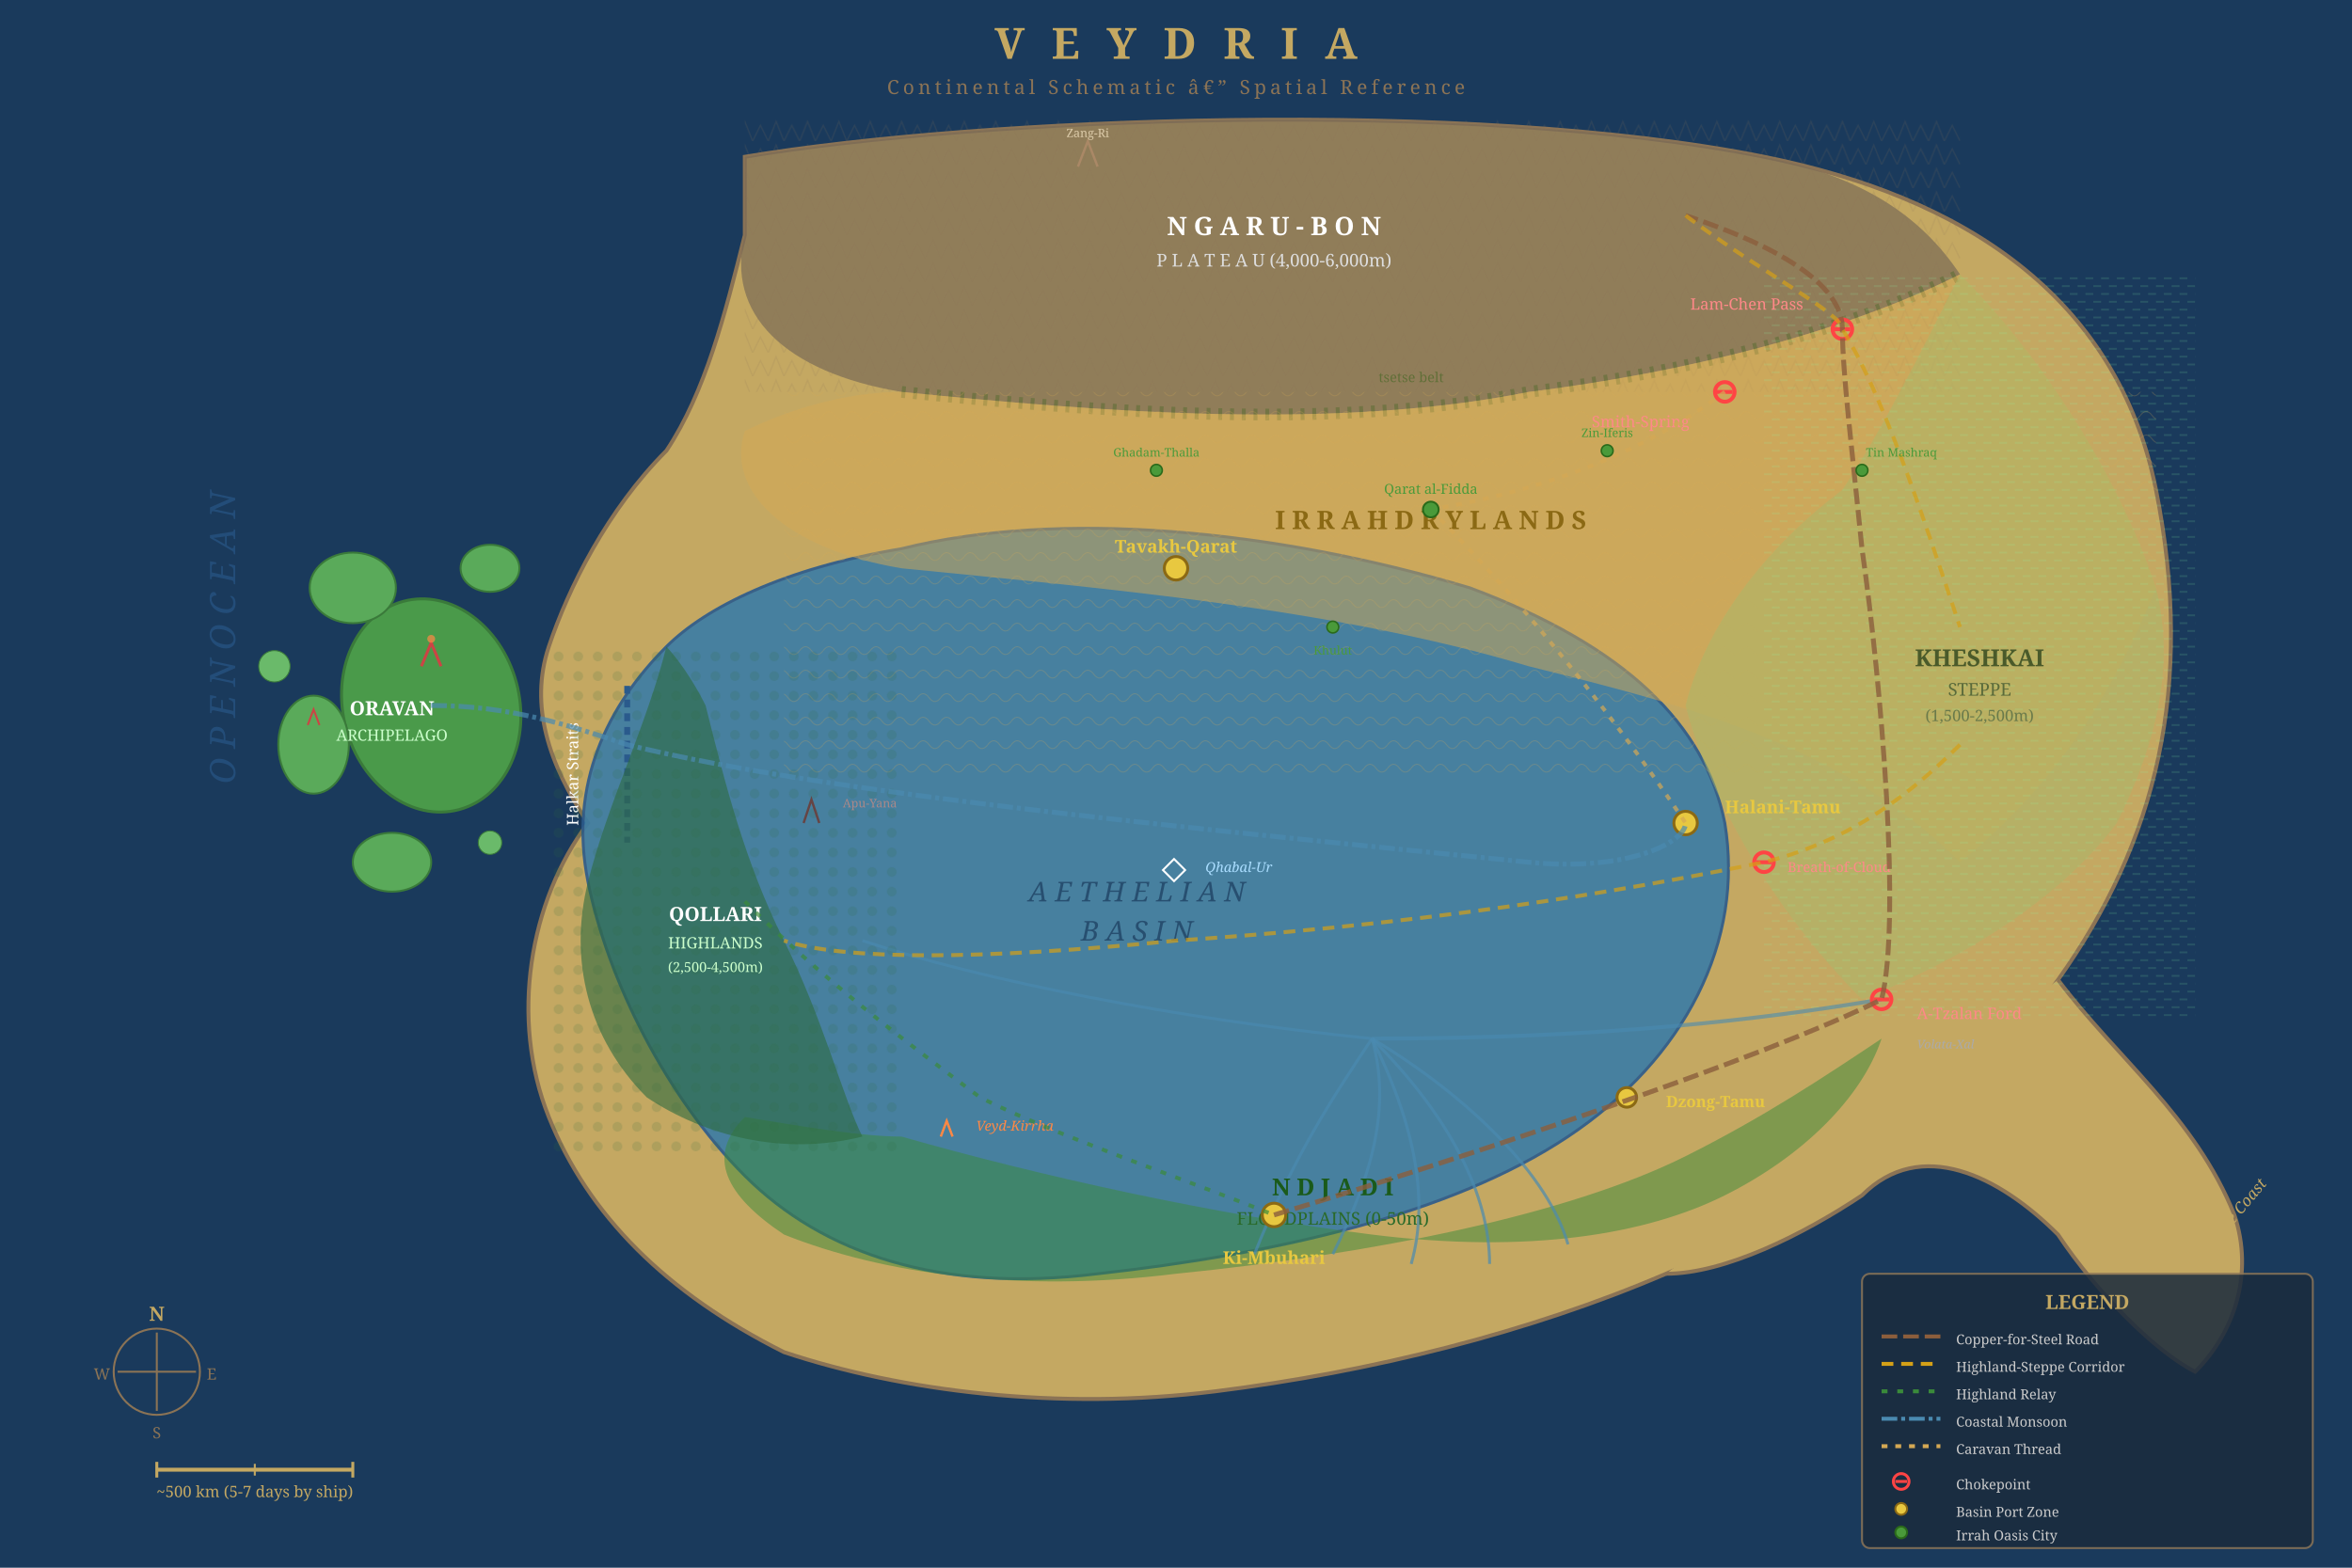
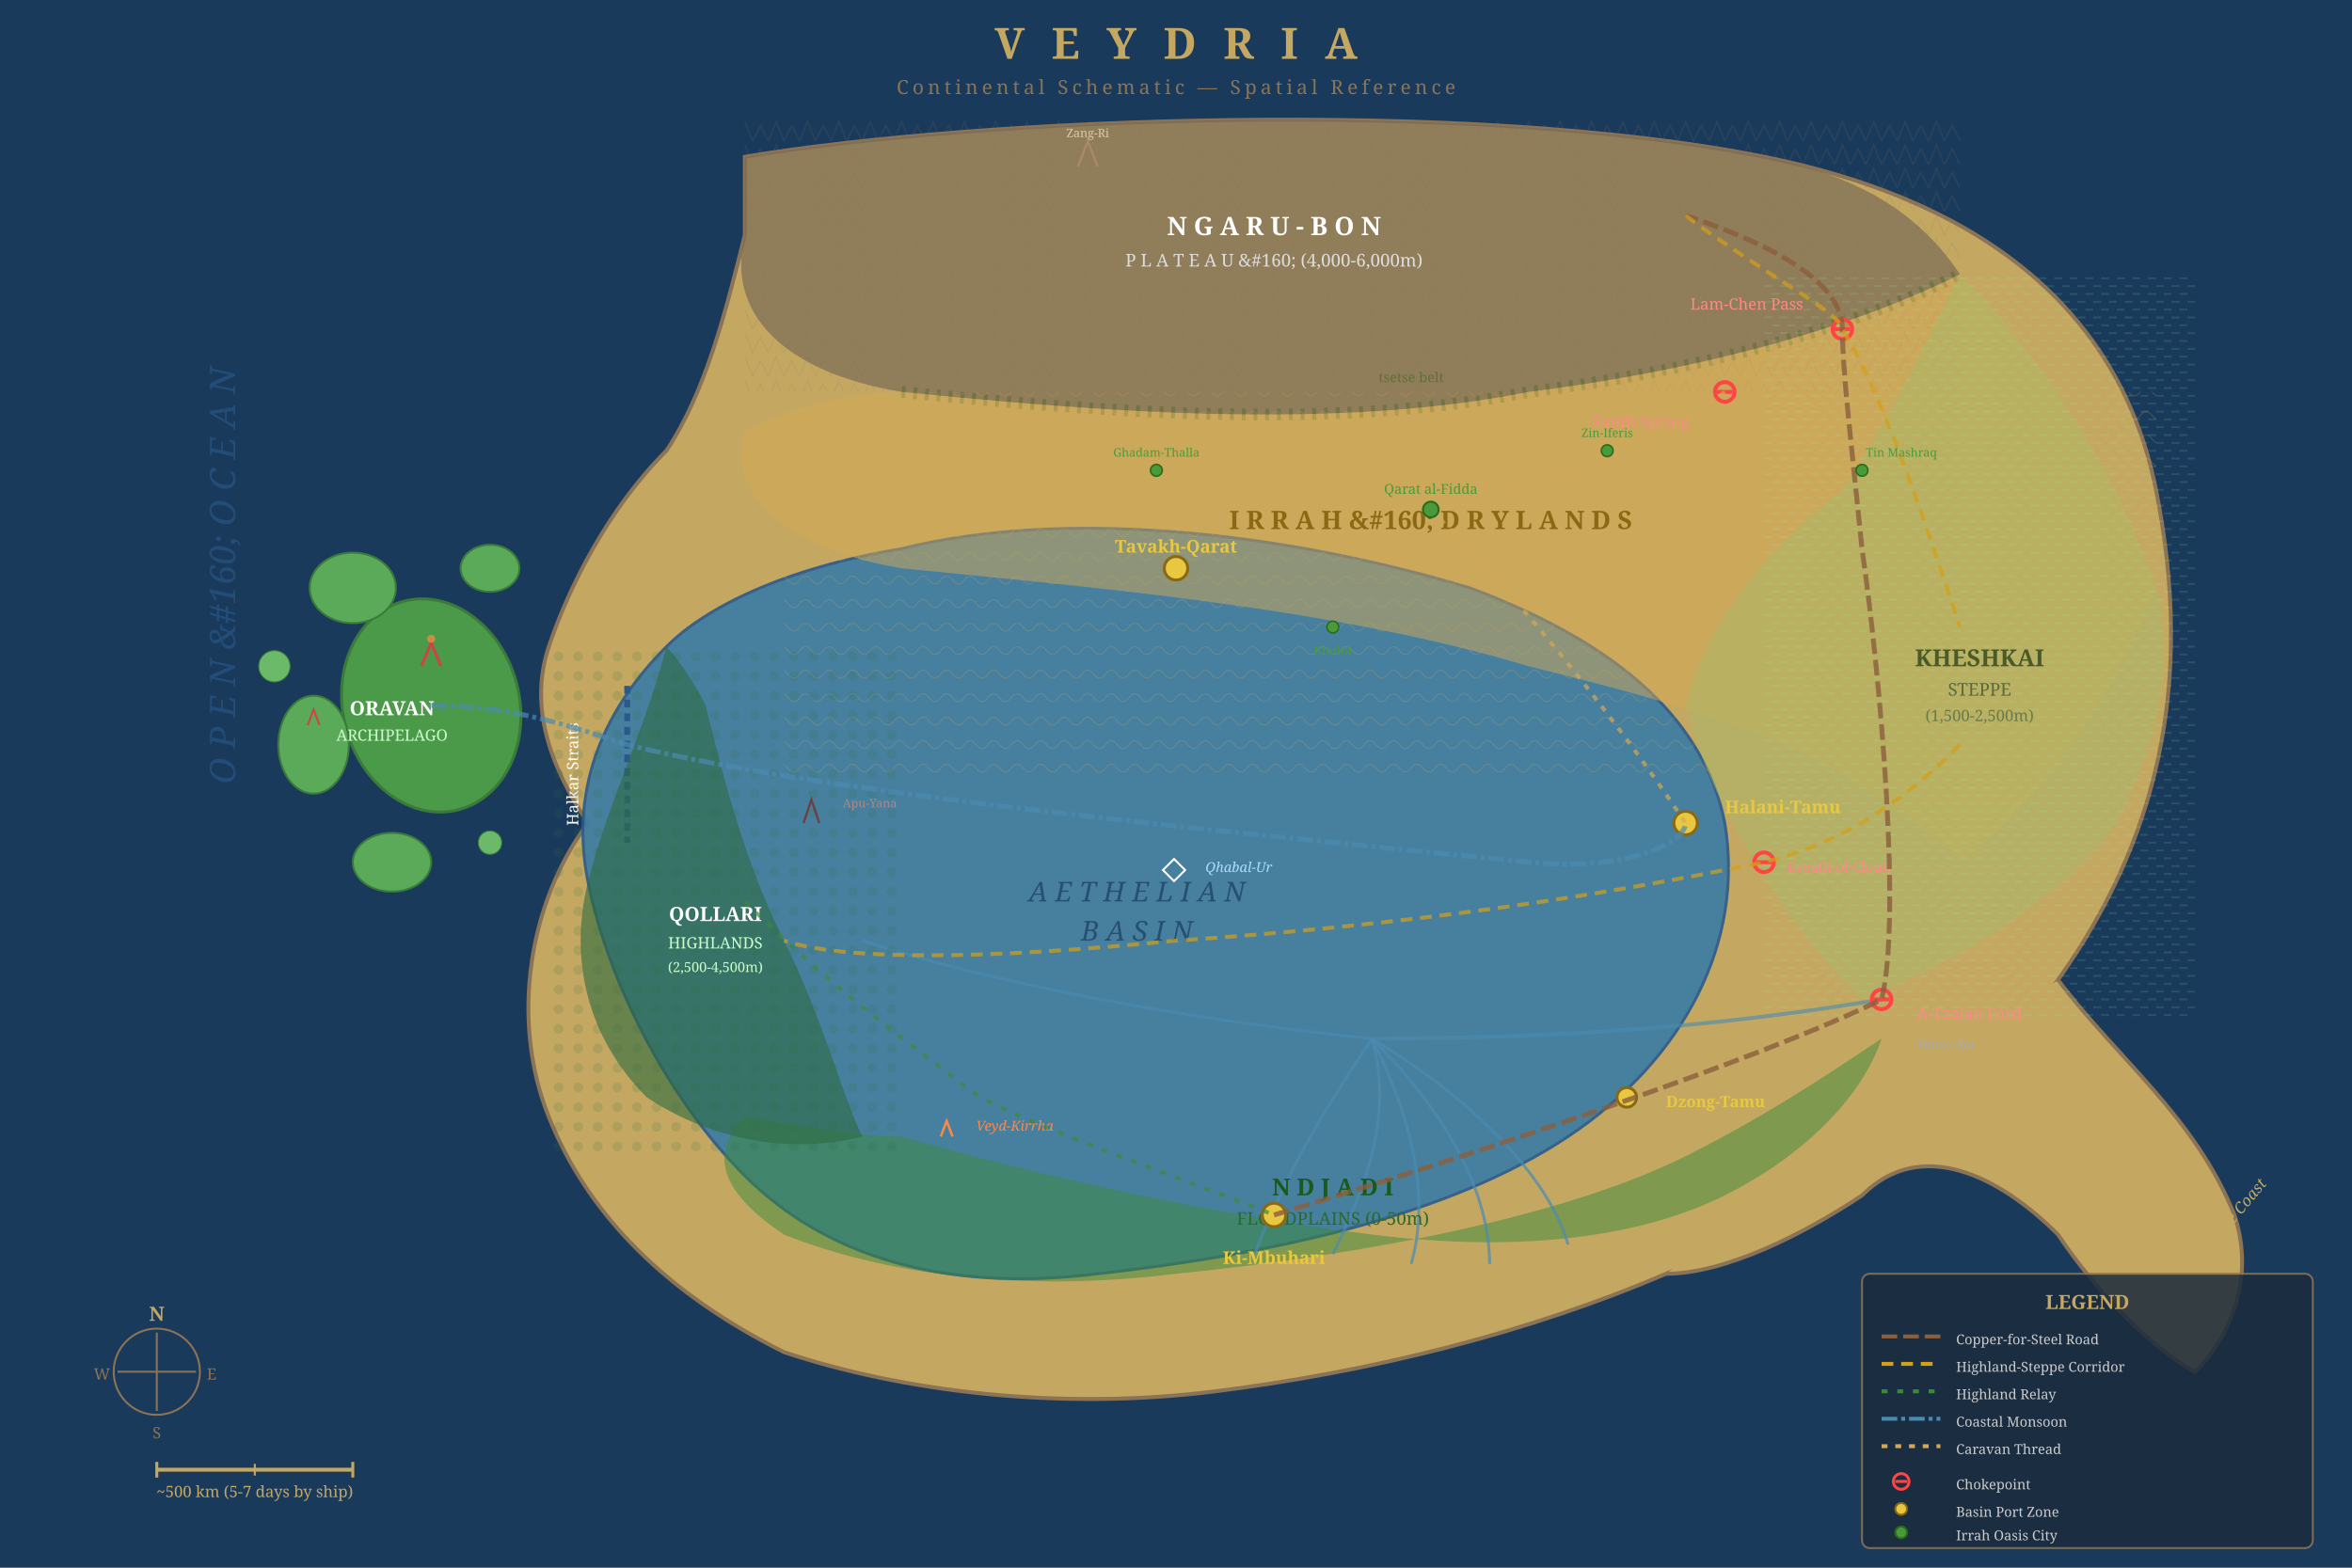
<svg xmlns="http://www.w3.org/2000/svg" viewBox="0 0 1200 800" width="1200" height="800">
  <defs>
    <pattern id="dunes" patternUnits="userSpaceOnUse" width="12" height="12">
      <path d="M0 8 Q3 4 6 8 Q9 12 12 8" fill="none" stroke="#d4a854" stroke-width="0.5" opacity="0.4" />
    </pattern>
    <pattern id="mountains" patternUnits="userSpaceOnUse" width="16" height="12">
      <path d="M0 12 L4 4 L8 12 M8 12 L12 2 L16 12" fill="none" stroke="#8b7355" stroke-width="0.7" opacity="0.3" />
    </pattern>
    <pattern id="steppe" patternUnits="userSpaceOnUse" width="8" height="8">
      <line x1="0" y1="6" x2="4" y2="6" stroke="#8fa" stroke-width="0.4" opacity="0.3" />
      <line x1="4" y1="2" x2="8" y2="2" stroke="#8fa" stroke-width="0.4" opacity="0.3" />
    </pattern>
    <pattern id="forest" patternUnits="userSpaceOnUse" width="10" height="10">
      <circle cx="5" cy="5" r="2.5" fill="#2d6b3f" opacity="0.15" />
    </pattern>
    <marker id="arrow" markerWidth="6" markerHeight="4" refX="5" refY="2" orient="auto">
      <path d="M0 0 L6 2 L0 4 Z" fill="#555" />
    </marker>
  </defs>
  <rect width="1200" height="800" fill="#1a3a5c" />
-   <text x="120" y="400" fill="#2a5a8c" font-family="Georgia, serif" font-size="18" font-style="italic" opacity="0.6" transform="rotate(-90 120 400)">O P E N   O C E A N</text>
+   <text x="120" y="400" fill="#2a5a8c" font-family="Georgia, serif" font-size="18" font-style="italic" opacity="0.6" transform="rotate(-90 120 400)">O P E N &amp;#160; O C E A N</text>
  <path d="     M 380 80     C 500 60, 750 50, 900 80     C 1000 100, 1080 150, 1100 250     C 1120 350, 1100 430, 1050 500     C 1000 570, 920 620, 850 650     C 780 680, 700 700, 620 710     C 540 720, 460 710, 400 690     C 340 660, 300 620, 280 570     C 260 520, 270 460, 300 420     C 280 390, 270 360, 280 330     C 290 300, 310 260, 340 230     C 360 200, 370 160, 380 120     Z   " fill="#c4a862" stroke="#8b7355" stroke-width="2" />
  <path d="     M 1050 500     C 1080 540, 1120 570, 1140 620     C 1150 650, 1140 680, 1120 700     C 1100 690, 1070 660, 1050 630     C 1020 600, 980 580, 950 610     C 920 630, 880 650, 850 650   " fill="#c4a862" stroke="#8b7355" stroke-width="2" />
  <path d="     M 340 330     C 360 310, 400 290, 460 280     C 540 260, 650 270, 750 300     C 830 330, 870 370, 880 420     C 890 480, 860 540, 800 580     C 740 620, 650 640, 560 650     C 480 660, 420 640, 380 600     C 340 560, 310 500, 300 450     C 290 400, 310 360, 340 330     Z   " fill="#3a7ca5" stroke="#2a5a8c" stroke-width="1.5" opacity="0.9" />
  <text x="580" y="460" fill="#1a3a5c" font-family="Georgia, serif" font-size="14" font-style="italic" text-anchor="middle" opacity="0.7">A E T H E L I A N</text>
  <text x="580" y="480" fill="#1a3a5c" font-family="Georgia, serif" font-size="14" font-style="italic" text-anchor="middle" opacity="0.7">B A S I N</text>
  <line x1="320" y1="350" x2="320" y2="430" stroke="#2a5a8c" stroke-width="3" stroke-dasharray="4,3" />
  <text x="295" y="395" fill="#fff" font-family="Georgia, serif" font-size="8" text-anchor="middle" transform="rotate(-90 295 395)">Halkar Straits</text>
  <path d="     M 380 80     C 500 60, 750 50, 900 80     C 950 90, 980 110, 1000 140     C 940 170, 860 190, 780 200     C 680 220, 560 210, 460 200     C 400 190, 370 160, 380 120     Z   " fill="#7a6b55" opacity="0.7" />
  <rect x="380" y="60" width="620" height="140" fill="url(#mountains)" opacity="0.5" />
  <text x="650" y="120" fill="#fff" font-family="Georgia, serif" font-size="13" font-weight="bold" text-anchor="middle">N G A R U - B O N</text>
-   <text x="650" y="136" fill="#ddd" font-family="Georgia, serif" font-size="9" text-anchor="middle">P L A T E A U   (4,000-6,000m)</text>
+   <text x="650" y="136" fill="#ddd" font-family="Georgia, serif" font-size="9" text-anchor="middle">P L A T E A U &amp;#160; (4,000-6,000m)</text>
  <path d="M 460 200 C 560 210, 680 220, 780 200 C 860 190, 940 170, 1000 140" fill="none" stroke="#556b2f" stroke-width="6" stroke-dasharray="2,4" opacity="0.5" />
  <text x="720" y="195" fill="#556b2f" font-family="Georgia, serif" font-size="7" text-anchor="middle" opacity="0.8">tsetse belt</text>
  <path d="     M 460 200     C 560 210, 680 220, 780 200     C 860 190, 940 170, 1000 140     C 1040 180, 1080 240, 1100 300     C 1080 350, 1050 400, 1000 440     C 940 380, 860 360, 780 340     C 680 310, 560 300, 460 290     C 400 280, 370 250, 380 220     C 400 210, 430 200, 460 200     Z   " fill="#d4a854" opacity="0.5" />
  <rect x="400" y="200" width="700" height="200" fill="url(#dunes)" opacity="0.6" />
-   <text x="730" y="270" fill="#8b6914" font-family="Georgia, serif" font-size="13" font-weight="bold" text-anchor="middle">I R R A H   D R Y L A N D S</text>
+   <text x="730" y="270" fill="#8b6914" font-family="Georgia, serif" font-size="13" font-weight="bold" text-anchor="middle">I R R A H &amp;#160; D R Y L A N D S</text>
  <path d="     M 1000 140     C 1040 180, 1080 240, 1100 300     C 1110 340, 1100 380, 1080 420     C 1050 460, 1000 490, 950 510     C 900 460, 870 400, 860 360     C 870 320, 900 280, 940 250     C 960 220, 980 180, 1000 140     Z   " fill="#a8b86a" opacity="0.5" />
  <rect x="900" y="140" width="220" height="380" fill="url(#steppe)" />
  <text x="1010" y="340" fill="#4a5a2a" font-family="Georgia, serif" font-size="12" font-weight="bold" text-anchor="middle">KHESHKAI</text>
  <text x="1010" y="355" fill="#5a6a3a" font-family="Georgia, serif" font-size="9" text-anchor="middle">STEPPE</text>
  <text x="1010" y="368" fill="#6a7a4a" font-family="Georgia, serif" font-size="8" text-anchor="middle">(1,500-2,500m)</text>
  <path d="     M 460 580     C 530 600, 620 620, 700 630     C 780 640, 840 630, 880 610     C 920 590, 950 560, 960 530     C 930 550, 900 570, 860 590     C 800 620, 700 640, 600 650     C 520 660, 450 650, 400 630     C 370 610, 360 590, 380 570     C 410 575, 440 580, 460 580     Z   " fill="#3a8a3a" opacity="0.5" />
  <path d="M 700 530 C 680 560, 660 590, 640 640" fill="none" stroke="#4a8ab0" stroke-width="1.5" opacity="0.7" />
  <path d="M 700 530 C 710 565, 700 600, 680 640" fill="none" stroke="#4a8ab0" stroke-width="1.5" opacity="0.7" />
  <path d="M 700 530 C 720 570, 730 610, 720 645" fill="none" stroke="#4a8ab0" stroke-width="1.5" opacity="0.7" />
  <path d="M 700 530 C 740 570, 760 610, 760 645" fill="none" stroke="#4a8ab0" stroke-width="1.5" opacity="0.7" />
  <path d="M 700 530 C 750 560, 790 600, 800 635" fill="none" stroke="#4a8ab0" stroke-width="1.5" opacity="0.7" />
  <path d="M 960 510 C 900 520, 820 530, 700 530" fill="none" stroke="#4a8ab0" stroke-width="2" opacity="0.6" />
  <path d="M 440 480 C 500 500, 600 520, 700 530" fill="none" stroke="#4a8ab0" stroke-width="1.5" opacity="0.6" />
  <text x="680" y="610" fill="#1a5a1a" font-family="Georgia, serif" font-size="12" font-weight="bold" text-anchor="middle">N D J A D I</text>
  <text x="680" y="625" fill="#2a6a2a" font-family="Georgia, serif" font-size="9" text-anchor="middle">FLOODPLAINS (0-50m)</text>
  <path d="     M 340 330     C 330 370, 310 410, 300 450     C 290 490, 300 530, 330 560     C 360 580, 400 590, 440 580     C 430 560, 420 520, 400 480     C 380 440, 370 400, 360 360     C 350 340, 340 330, 340 330     Z   " fill="#2d6b3f" opacity="0.6" />
  <rect x="280" y="330" width="180" height="260" fill="url(#forest)" />
  <text x="365" y="470" fill="#fff" font-family="Georgia, serif" font-size="10" font-weight="bold" text-anchor="middle">QOLLARI</text>
  <text x="365" y="484" fill="#cfc" font-family="Georgia, serif" font-size="8" text-anchor="middle">HIGHLANDS</text>
  <text x="365" y="496" fill="#cfc" font-family="Georgia, serif" font-size="7" text-anchor="middle">(2,500-4,500m)</text>
  <ellipse cx="220" cy="360" rx="45" ry="55" fill="#4a9a4a" stroke="#3a7a3a" stroke-width="1.5" transform="rotate(-15 220 360)" />
  <ellipse cx="180" cy="300" rx="22" ry="18" fill="#5aaa5a" stroke="#3a7a3a" stroke-width="1" />
  <ellipse cx="160" cy="380" rx="18" ry="25" fill="#5aaa5a" stroke="#3a7a3a" stroke-width="1" />
  <ellipse cx="200" cy="440" rx="20" ry="15" fill="#5aaa5a" stroke="#3a7a3a" stroke-width="1" />
  <ellipse cx="250" cy="290" rx="15" ry="12" fill="#5aaa5a" stroke="#3a7a3a" stroke-width="1" />
  <circle cx="140" cy="340" r="8" fill="#6aba6a" stroke="#3a7a3a" stroke-width="0.5" />
  <circle cx="250" cy="430" r="6" fill="#6aba6a" stroke="#3a7a3a" stroke-width="0.5" />
  <text x="200" y="365" fill="#fff" font-family="Georgia, serif" font-size="10" font-weight="bold" text-anchor="middle">ORAVAN</text>
  <text x="200" y="378" fill="#cfc" font-family="Georgia, serif" font-size="8" text-anchor="middle">ARCHIPELAGO</text>
  <path d="M 215 340 L 220 328 L 225 340" fill="none" stroke="#c44" stroke-width="1.5" />
  <circle cx="220" cy="326" r="2" fill="#f84" opacity="0.7" />
  <path d="M 157 370 L 160 362 L 163 370" fill="none" stroke="#c44" stroke-width="1" />
  <circle cx="650" cy="620" r="6" fill="#e8c840" stroke="#8b6914" stroke-width="1.5" />
  <text x="650" y="645" fill="#e8c840" font-family="Georgia, serif" font-size="9" font-weight="bold" text-anchor="middle">Ki-Mbuhari</text>
  <circle cx="600" cy="290" r="6" fill="#e8c840" stroke="#8b6914" stroke-width="1.5" />
  <text x="600" y="282" fill="#e8c840" font-family="Georgia, serif" font-size="9" font-weight="bold" text-anchor="middle">Tavakh-Qarat</text>
  <circle cx="860" cy="420" r="6" fill="#e8c840" stroke="#8b6914" stroke-width="1.5" />
  <text x="880" y="415" fill="#e8c840" font-family="Georgia, serif" font-size="9" font-weight="bold" text-anchor="start">Halani-Tamu</text>
  <circle cx="830" cy="560" r="5" fill="#e8c840" stroke="#8b6914" stroke-width="1.5" />
  <text x="850" y="565" fill="#e8c840" font-family="Georgia, serif" font-size="8" font-weight="bold" text-anchor="start">Dzong-Tamu</text>
  <rect x="595" y="440" width="8" height="8" fill="none" stroke="#fff" stroke-width="1" transform="rotate(45 599 444)" />
  <text x="615" y="445" fill="#adf" font-family="Georgia, serif" font-size="7" font-style="italic">Qhabal-Ur</text>
  <path d="M 480 580 L 483 572 L 486 580" fill="none" stroke="#f84" stroke-width="1.2" />
  <text x="498" y="577" fill="#f84" font-family="Georgia, serif" font-size="7" font-style="italic">Veyd-Kirrha</text>
  <circle cx="940" cy="168" r="5" fill="none" stroke="#f44" stroke-width="2" />
  <line x1="936" y1="168" x2="944" y2="168" stroke="#f44" stroke-width="2" />
  <text x="920" y="158" fill="#f88" font-family="Georgia, serif" font-size="8" text-anchor="end">Lam-Chen Pass</text>
  <circle cx="960" cy="510" r="5" fill="none" stroke="#f44" stroke-width="2" />
  <line x1="956" y1="510" x2="964" y2="510" stroke="#f44" stroke-width="2" />
  <text x="978" y="520" fill="#f88" font-family="Georgia, serif" font-size="8">A-Tzalan Ford</text>
  <circle cx="880" cy="200" r="5" fill="none" stroke="#f44" stroke-width="2" />
  <line x1="876" y1="200" x2="884" y2="200" stroke="#f44" stroke-width="2" />
  <text x="862" y="218" fill="#f88" font-family="Georgia, serif" font-size="8" text-anchor="end">Smith-Spring</text>
  <circle cx="900" cy="440" r="5" fill="none" stroke="#f44" stroke-width="2" />
  <line x1="896" y1="440" x2="904" y2="440" stroke="#f44" stroke-width="2" />
  <text x="912" y="445" fill="#f88" font-family="Georgia, serif" font-size="7">Breath-of-Cloud</text>
  <path d="M 650 620 C 750 590, 900 540, 960 510 C 970 470, 960 350, 950 280 C 945 230, 940 190, 940 168 C 940 150, 920 130, 860 110" fill="none" stroke="#8b5e3c" stroke-width="2.5" stroke-dasharray="8,3" opacity="0.8" />
  <path d="M 860 110 C 900 140, 940 160, 940 168 C 960 200, 980 260, 1000 320" fill="none" stroke="#d4a017" stroke-width="2" stroke-dasharray="6,4" opacity="0.7" />
  <path d="M 1000 380 C 970 410, 940 430, 900 440 C 850 450, 750 470, 600 480 C 500 490, 430 490, 400 480" fill="none" stroke="#d4a017" stroke-width="2" stroke-dasharray="6,4" opacity="0.7" />
  <path d="M 380 460 C 420 500, 460 530, 500 560 C 540 580, 600 600, 650 620" fill="none" stroke="#3a8a3a" stroke-width="2" stroke-dasharray="3,5" opacity="0.7" />
  <path d="M 220 360 C 260 360, 290 370, 320 380 C 360 390, 420 400, 500 410 C 580 420, 680 430, 780 440 C 830 445, 860 430, 860 420" fill="none" stroke="#4a8ab0" stroke-width="2.5" stroke-dasharray="8,2,2,2" opacity="0.7" />
  <path d="M 880 200 C 840 230, 790 250, 730 260" fill="none" stroke="#d4a854" stroke-width="2" stroke-dasharray="3,4" opacity="0.7" />
  <path d="M 730 260 C 770 300, 820 360, 860 420" fill="none" stroke="#d4a854" stroke-width="2" stroke-dasharray="3,4" opacity="0.7" />
  <circle cx="730" cy="260" r="4" fill="#4a9a3a" stroke="#2a6a1a" stroke-width="1" />
  <text x="730" y="252" fill="#4a9a3a" font-family="Georgia, serif" font-size="7" text-anchor="middle">Qarat al-Fidda</text>
  <circle cx="590" cy="240" r="3" fill="#4a9a3a" stroke="#2a6a1a" stroke-width="0.8" />
  <text x="590" y="233" fill="#4a9a3a" font-family="Georgia, serif" font-size="6" text-anchor="middle">Ghadam-Thalla</text>
  <circle cx="950" cy="240" r="3" fill="#4a9a3a" stroke="#2a6a1a" stroke-width="0.8" />
  <text x="952" y="233" fill="#4a9a3a" font-family="Georgia, serif" font-size="6" text-anchor="start">Tin Mashraq</text>
  <circle cx="680" cy="320" r="3" fill="#4a9a3a" stroke="#2a6a1a" stroke-width="0.8" />
  <text x="680" y="334" fill="#4a9a3a" font-family="Georgia, serif" font-size="6" text-anchor="middle">Khulut</text>
  <circle cx="820" cy="230" r="3" fill="#4a9a3a" stroke="#2a6a1a" stroke-width="0.8" />
  <text x="820" y="223" fill="#4a9a3a" font-family="Georgia, serif" font-size="6" text-anchor="middle">Zin-Iferis</text>
  <path d="M 550 85 L 555 72 L 560 85" fill="none" stroke="#a86" stroke-width="1.2" />
  <text x="555" y="70" fill="#dca" font-family="Georgia, serif" font-size="6" text-anchor="middle">Zang-Ri</text>
  <path d="M 410 420 L 414 408 L 418 420" fill="none" stroke="#644" stroke-width="1.2" />
  <text x="430" y="412" fill="#a88" font-family="Georgia, serif" font-size="6">Apu-Yana</text>
  <text x="978" y="535" fill="#aaa" font-family="Georgia, serif" font-size="6" font-style="italic">Volata-Xal</text>
  <text x="1110" y="660" fill="#c4a862" font-family="Georgia, serif" font-size="8" font-style="italic" transform="rotate(-50 1110 660)">Frankincense Coast</text>
  <g transform="translate(80, 700)">
    <circle cx="0" cy="0" r="22" fill="none" stroke="#8b7355" stroke-width="1" />
    <line x1="0" y1="-20" x2="0" y2="20" stroke="#8b7355" stroke-width="1" />
    <line x1="-20" y1="0" x2="20" y2="0" stroke="#8b7355" stroke-width="1" />
    <text x="0" y="-26" fill="#c4a862" font-family="Georgia, serif" font-size="10" font-weight="bold" text-anchor="middle">N</text>
    <text x="0" y="34" fill="#8b7355" font-family="Georgia, serif" font-size="8" text-anchor="middle">S</text>
    <text x="28" y="4" fill="#8b7355" font-family="Georgia, serif" font-size="8" text-anchor="middle">E</text>
    <text x="-28" y="4" fill="#8b7355" font-family="Georgia, serif" font-size="8" text-anchor="middle">W</text>
  </g>
  <g transform="translate(80, 750)">
    <line x1="0" y1="0" x2="100" y2="0" stroke="#c4a862" stroke-width="2" />
    <line x1="0" y1="-4" x2="0" y2="4" stroke="#c4a862" stroke-width="1.5" />
    <line x1="50" y1="-3" x2="50" y2="3" stroke="#c4a862" stroke-width="1" />
    <line x1="100" y1="-4" x2="100" y2="4" stroke="#c4a862" stroke-width="1.5" />
    <text x="50" y="14" fill="#c4a862" font-family="Georgia, serif" font-size="8" text-anchor="middle">~500 km (5-7 days by ship)</text>
  </g>
  <g transform="translate(950, 650)">
    <rect x="0" y="0" width="230" height="140" rx="4" fill="#1a2a3c" opacity="0.85" stroke="#8b7355" stroke-width="1" />
    <text x="115" y="18" fill="#c4a862" font-family="Georgia, serif" font-size="10" font-weight="bold" text-anchor="middle">LEGEND</text>
    <line x1="10" y1="32" x2="40" y2="32" stroke="#8b5e3c" stroke-width="2" stroke-dasharray="8,3" />
    <text x="48" y="36" fill="#ccc" font-family="Georgia, serif" font-size="7">Copper-for-Steel Road</text>
    <line x1="10" y1="46" x2="40" y2="46" stroke="#d4a017" stroke-width="2" stroke-dasharray="6,4" />
    <text x="48" y="50" fill="#ccc" font-family="Georgia, serif" font-size="7">Highland-Steppe Corridor</text>
    <line x1="10" y1="60" x2="40" y2="60" stroke="#3a8a3a" stroke-width="2" stroke-dasharray="3,5" />
    <text x="48" y="64" fill="#ccc" font-family="Georgia, serif" font-size="7">Highland Relay</text>
    <line x1="10" y1="74" x2="40" y2="74" stroke="#4a8ab0" stroke-width="2" stroke-dasharray="8,2,2,2" />
    <text x="48" y="78" fill="#ccc" font-family="Georgia, serif" font-size="7">Coastal Monsoon</text>
    <line x1="10" y1="88" x2="40" y2="88" stroke="#d4a854" stroke-width="2" stroke-dasharray="3,4" />
    <text x="48" y="92" fill="#ccc" font-family="Georgia, serif" font-size="7">Caravan Thread</text>
    <circle cx="20" cy="106" r="4" fill="none" stroke="#f44" stroke-width="1.5" />
    <line x1="17" y1="106" x2="23" y2="106" stroke="#f44" stroke-width="1.5" />
    <text x="48" y="110" fill="#ccc" font-family="Georgia, serif" font-size="7">Chokepoint</text>
    <circle cx="20" cy="120" r="3" fill="#e8c840" stroke="#8b6914" stroke-width="1" />
    <text x="48" y="124" fill="#ccc" font-family="Georgia, serif" font-size="7">Basin Port Zone</text>
    <circle cx="20" cy="132" r="3" fill="#4a9a3a" stroke="#2a6a1a" stroke-width="1" />
    <text x="48" y="136" fill="#ccc" font-family="Georgia, serif" font-size="7">Irrah Oasis City</text>
  </g>
  <text x="600" y="30" fill="#c4a862" font-family="Georgia, serif" font-size="22" font-weight="bold" text-anchor="middle" letter-spacing="4">V E Y D R I A</text>
-   <text x="600" y="48" fill="#8b7355" font-family="Georgia, serif" font-size="10" text-anchor="middle" letter-spacing="2">Continental Schematic â€” Spatial Reference</text>
+   <text x="600" y="48" fill="#8b7355" font-family="Georgia, serif" font-size="10" text-anchor="middle" letter-spacing="2">Continental Schematic — Spatial Reference</text>
</svg>
